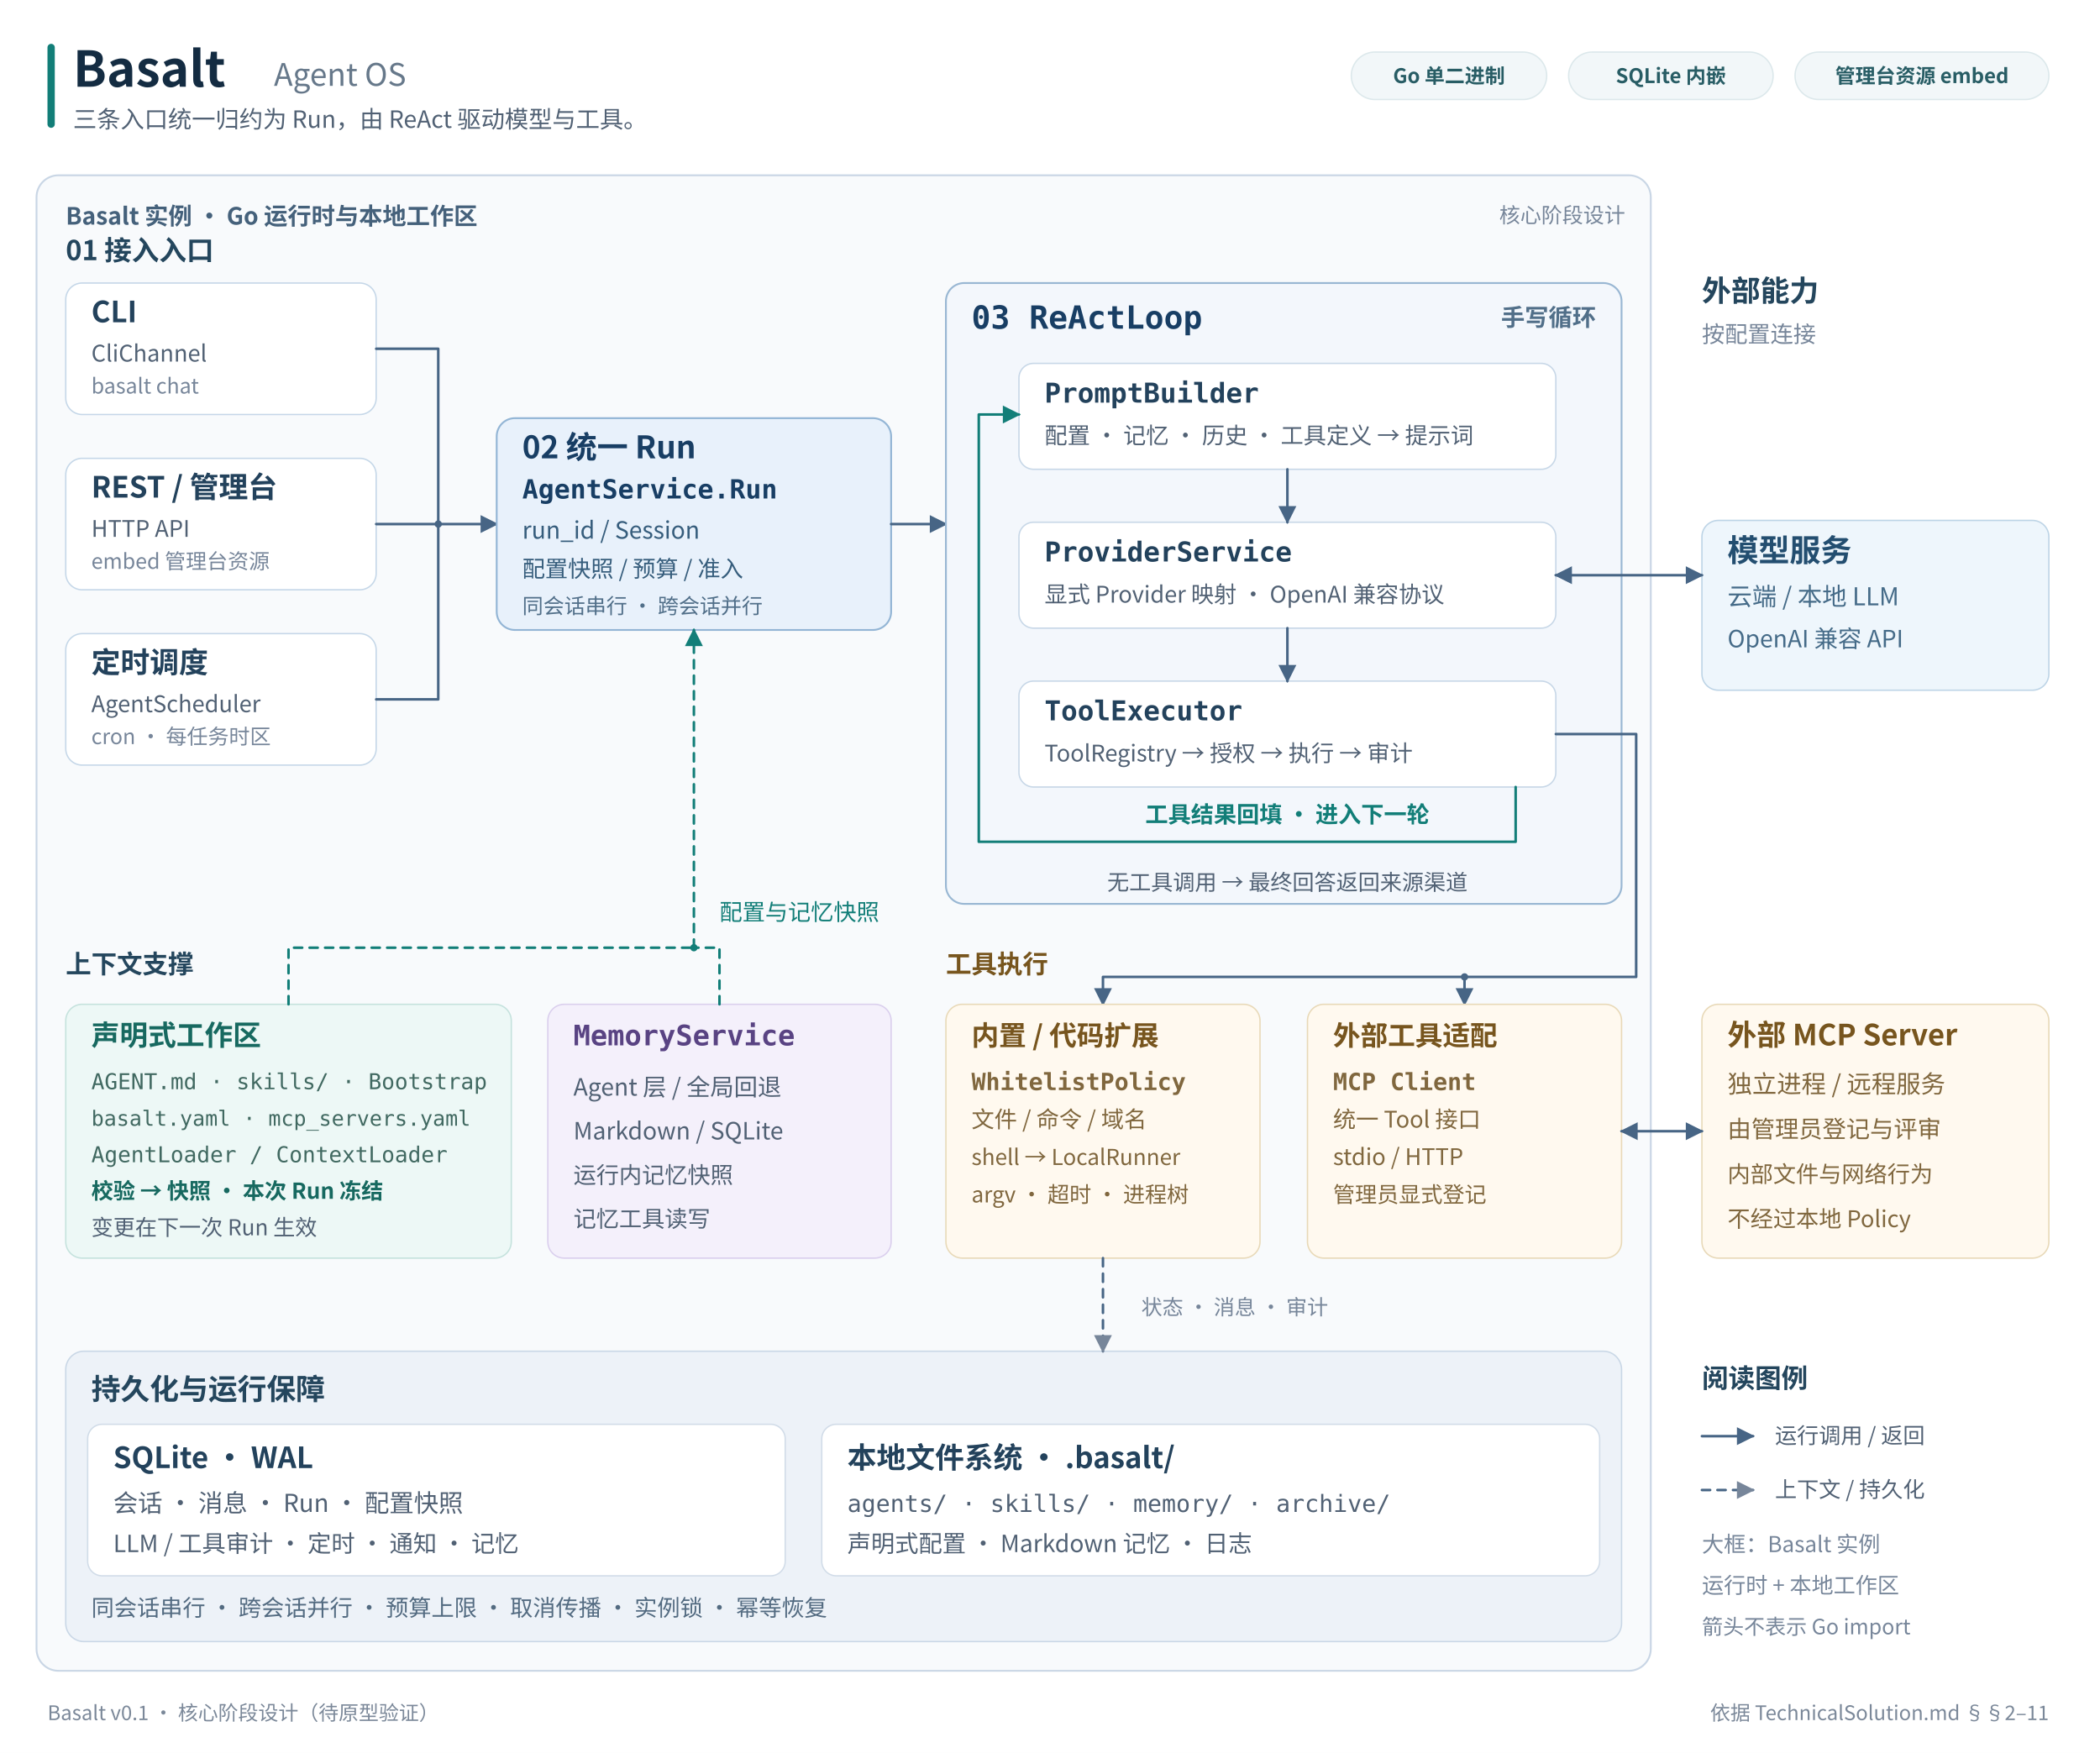
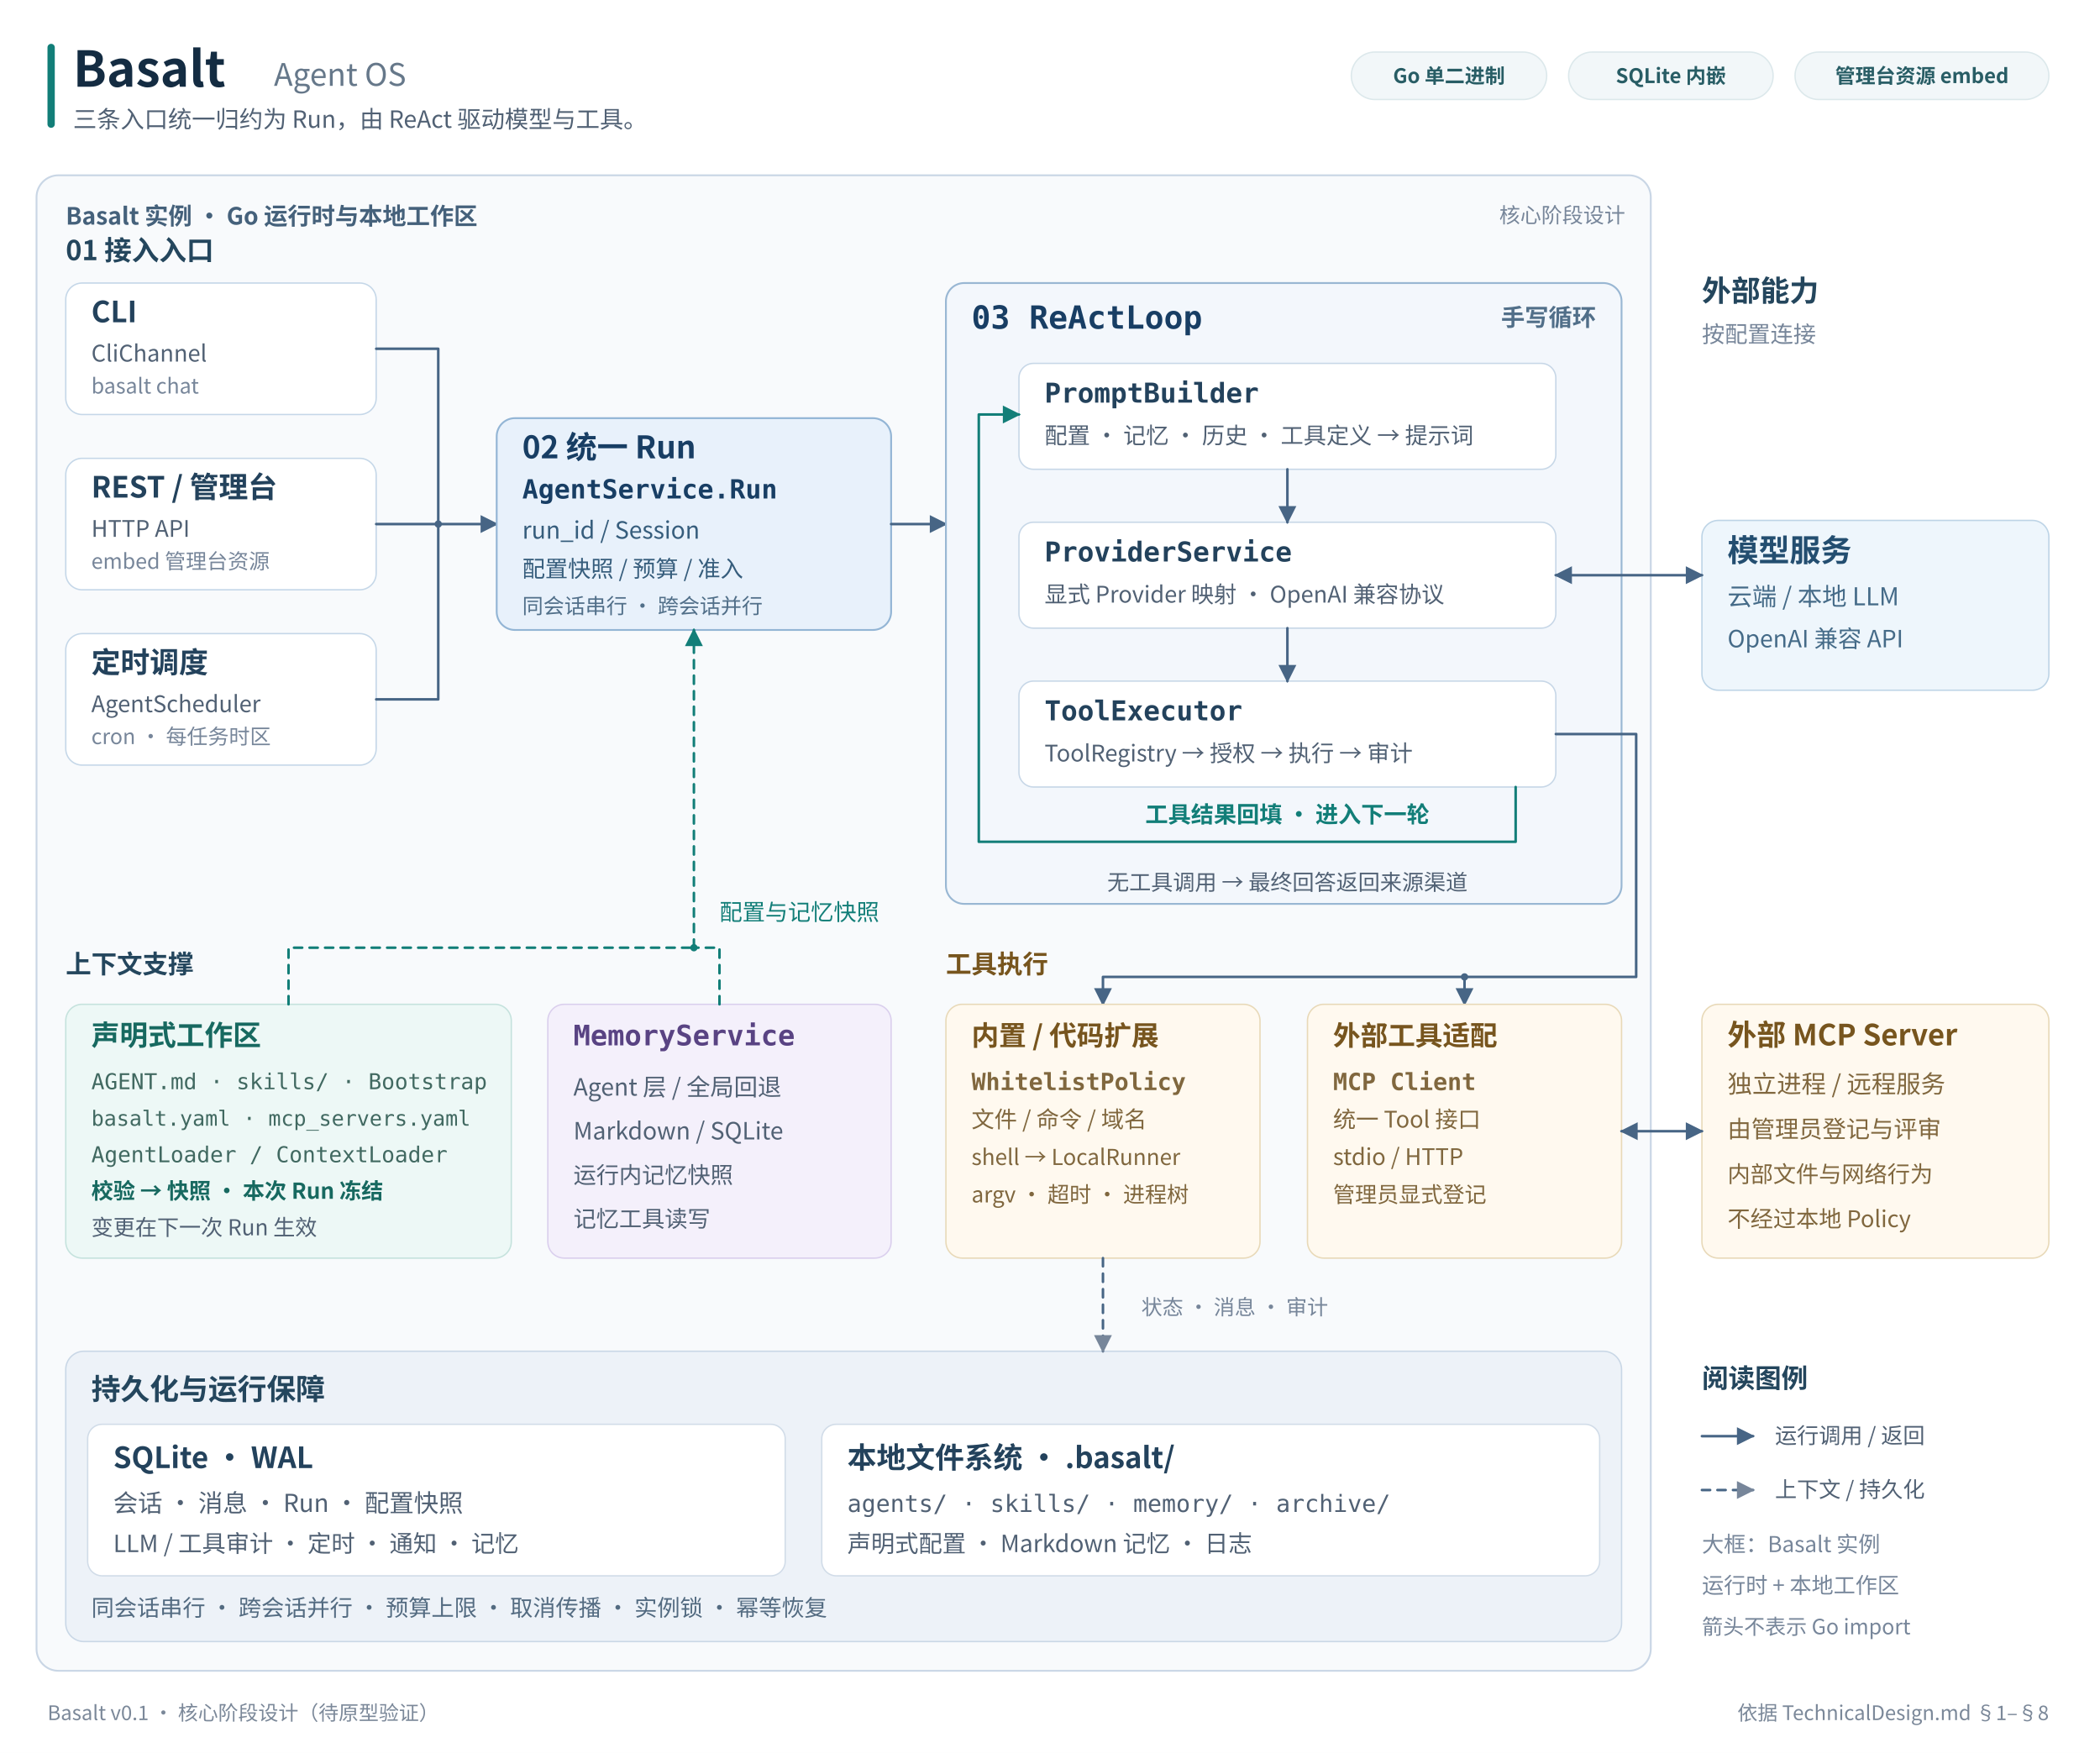
<svg xmlns="http://www.w3.org/2000/svg" width="2300" height="1920" viewBox="0 0 2300 1920" role="img" aria-labelledby="title desc">
  <defs>
    <marker id="arrow" viewBox="0 0 10 10" refX="9" refY="5" markerWidth="7" markerHeight="7" orient="auto-start-reverse">
      <path d="M 0 0 L 10 5 L 0 10 z" fill="#476585" />
    </marker>
    <marker id="arrow-muted" viewBox="0 0 10 10" refX="9" refY="5" markerWidth="7" markerHeight="7" orient="auto-start-reverse">
      <path d="M 0 0 L 10 5 L 0 10 z" fill="#77869a" />
    </marker>
    <marker id="arrow-teal" viewBox="0 0 10 10" refX="9" refY="5" markerWidth="7" markerHeight="7" orient="auto-start-reverse">
      <path d="M 0 0 L 10 5 L 0 10 z" fill="#127e78" />
    </marker>
  </defs>
  <style>text {font-family:"Microsoft YaHei","PingFang SC","Noto Sans CJK SC","Segoe UI",Arial,sans-serif;} .mono {font-family:Consolas,"SFMono-Regular",monospace;}</style>
  <rect x="0" y="0" width="2300" height="1920" rx="0" fill="#ffffff" stroke="none" stroke-width="1.5" />
  <rect x="52" y="48" width="8" height="92" rx="4" fill="#127e78" stroke="none" stroke-width="1.5" />
  <text x="80" y="95" font-size="54" fill="#142c42" font-weight="700">Basalt</text>
  <text x="300" y="94" font-size="34" fill="#66788a" font-weight="500">Agent OS</text>
  <text x="80" y="140" font-size="26" fill="#516174" font-weight="400">三条入口统一归约为 Run，由 ReAct 驱动模型与工具。</text>
  <rect x="1480" y="57" width="214" height="52" rx="26" fill="#f2f7f9" stroke="#dce8eb" stroke-width="1.5" />
  <text x="1587" y="91" font-size="22" fill="#285d65" font-weight="600" text-anchor="middle">Go 单二进制</text>
  <rect x="1718" y="57" width="224" height="52" rx="26" fill="#f2f7f9" stroke="#dce8eb" stroke-width="1.5" />
  <text x="1830" y="91" font-size="22" fill="#285d65" font-weight="600" text-anchor="middle">SQLite 内嵌</text>
  <rect x="1966" y="57" width="278" height="52" rx="26" fill="#f2f7f9" stroke="#dce8eb" stroke-width="1.5" />
  <text x="2105" y="91" font-size="22" fill="#285d65" font-weight="600" text-anchor="middle">管理台资源 embed</text>
  <g id="basalt-instance">
    <rect x="40" y="192" width="1768" height="1638" rx="24" fill="#f8fafc" stroke="#c9d6e5" stroke-width="2" />
    <text x="72" y="246" font-size="26" fill="#45617b" font-weight="600">Basalt 实例 · Go 运行时与本地工作区</text>
    <text x="1780" y="244" font-size="23" fill="#77869a" font-weight="400" text-anchor="end">核心阶段设计</text>
  </g>
  <g id="entrypoints">
    <text x="72" y="285" font-size="30" fill="#24465d" font-weight="700">01  接入入口</text>
    <rect x="72" y="310" width="340" height="144" rx="18" fill="#ffffff" stroke="#c5d7e8" stroke-width="1.5" />
    <text x="100" y="353" font-size="32" fill="#23425c" font-weight="700">CLI</text>
    <text x="100" y="396" font-size="25" fill="#516174" font-weight="400">CliChannel</text>
    <text x="100" y="431" font-size="23" fill="#77869a" font-weight="400">basalt chat</text>
    <rect x="72" y="502" width="340" height="144" rx="18" fill="#ffffff" stroke="#c5d7e8" stroke-width="1.5" />
    <text x="100" y="545" font-size="32" fill="#23425c" font-weight="700">REST / 管理台</text>
    <text x="100" y="588" font-size="25" fill="#516174" font-weight="400">HTTP API</text>
    <text x="100" y="623" font-size="23" fill="#77869a" font-weight="400">embed 管理台资源</text>
    <rect x="72" y="694" width="340" height="144" rx="18" fill="#ffffff" stroke="#c5d7e8" stroke-width="1.5" />
    <text x="100" y="737" font-size="32" fill="#23425c" font-weight="700">定时调度</text>
    <text x="100" y="780" font-size="25" fill="#516174" font-weight="400">AgentScheduler</text>
    <text x="100" y="815" font-size="23" fill="#77869a" font-weight="400">cron · 每任务时区</text>
    <path d="M 412 382 H 480 V 574" fill="none" stroke="#476585" stroke-width="2.8" stroke-linecap="round" stroke-linejoin="round" />
    <path d="M 412 766 H 480 V 574" fill="none" stroke="#476585" stroke-width="2.8" stroke-linecap="round" stroke-linejoin="round" />
    <path d="M 412 574 H 544" fill="none" stroke="#476585" stroke-width="2.8" stroke-linecap="round" stroke-linejoin="round" marker-end="url(#arrow)" />
    <circle cx="480" cy="574" r="4" fill="#476585" />
  </g>
  <g id="agent-service">
    <rect x="544" y="458" width="432" height="232" rx="20" fill="#e8f1fb" stroke="#93b5d5" stroke-width="2" />
    <text x="572" y="502" font-size="34" fill="#183e64" font-weight="700">02  统一 Run</text>
    <text x="572" y="546" font-size="29" fill="#183e64" font-weight="600" class="mono">AgentService.Run</text>
    <text x="572" y="590" font-size="26" fill="#365d7c" font-weight="400">run_id / Session</text>
    <text x="572" y="632" font-size="25" fill="#365d7c" font-weight="400">配置快照 / 预算 / 准入</text>
    <text x="572" y="672" font-size="23" fill="#516f89" font-weight="400">同会话串行 · 跨会话并行</text>
    <path d="M 976 574 H 1036" fill="none" stroke="#476585" stroke-width="2.8" stroke-linecap="round" stroke-linejoin="round" marker-end="url(#arrow)" />
  </g>
  <g id="react-loop">
    <rect x="1036" y="310" width="740" height="680" rx="20" fill="#f3f7fc" stroke="#99b7d3" stroke-width="2" />
    <text x="1064" y="360" font-size="35" fill="#183e64" font-weight="700" class="mono">03  ReActLoop</text>
    <text x="1748" y="357" font-size="26" fill="#516f89" font-weight="600" text-anchor="end">手写循环</text>
    <rect x="1116" y="398" width="588" height="116" rx="16" fill="#ffffff" stroke="#c7d7e7" stroke-width="1.5" />
    <text x="1144" y="441" font-size="30" fill="#23425c" font-weight="700" class="mono">PromptBuilder</text>
    <text x="1144" y="486" font-size="25" fill="#516174" font-weight="400">配置 · 记忆 · 历史 · 工具定义 → 提示词</text>
    <rect x="1116" y="572" width="588" height="116" rx="16" fill="#ffffff" stroke="#c7d7e7" stroke-width="1.5" />
    <text x="1144" y="615" font-size="30" fill="#23425c" font-weight="700" class="mono">ProviderService</text>
    <text x="1144" y="660" font-size="25" fill="#516174" font-weight="400">显式 Provider 映射 · OpenAI 兼容协议</text>
    <rect x="1116" y="746" width="588" height="116" rx="16" fill="#ffffff" stroke="#c7d7e7" stroke-width="1.5" />
    <text x="1144" y="789" font-size="30" fill="#23425c" font-weight="700" class="mono">ToolExecutor</text>
    <text x="1144" y="834" font-size="25" fill="#516174" font-weight="400">ToolRegistry → 授权 → 执行 → 审计</text>
    <path d="M 1410 514 V 572" fill="none" stroke="#476585" stroke-width="2.8" stroke-linecap="round" stroke-linejoin="round" marker-end="url(#arrow)" />
    <path d="M 1410 688 V 746" fill="none" stroke="#476585" stroke-width="2.8" stroke-linecap="round" stroke-linejoin="round" marker-end="url(#arrow)" />
    <path d="M 1660 862 V 922 H 1072 V 454 H 1116" fill="none" stroke="#127e78" stroke-width="2.8" stroke-linecap="round" stroke-linejoin="round" marker-end="url(#arrow-teal)" />
    <text x="1410" y="901" font-size="25" fill="#127e78" font-weight="600" text-anchor="middle">工具结果回填 · 进入下一轮</text>
    <text x="1410" y="975" font-size="24" fill="#516174" font-weight="400" text-anchor="middle">无工具调用 → 最终回答返回来源渠道</text>
  </g>
  <g id="context-support">
    <text x="72" y="1066" font-size="28" fill="#24465d" font-weight="700">上下文支撑</text>
    <rect x="72" y="1100" width="488" height="278" rx="18" fill="#edf8f6" stroke="#c5e2dd" stroke-width="1.5" />
    <text x="100" y="1145" font-size="31" fill="#176960" font-weight="700">声明式工作区</text>
    <text x="100" y="1193" font-size="24" fill="#416961" font-weight="500" class="mono">AGENT.md · skills/ · Bootstrap</text>
    <text x="100" y="1233" font-size="23" fill="#416961" font-weight="400" class="mono">basalt.yaml · mcp_servers.yaml</text>
    <text x="100" y="1273" font-size="24" fill="#416961" font-weight="500" class="mono">AgentLoader / ContextLoader</text>
    <text x="100" y="1313" font-size="24" fill="#176960" font-weight="600">校验 → 快照 · 本次 Run 冻结</text>
    <text x="100" y="1353" font-size="24" fill="#516174" font-weight="400">变更在下一次 Run 生效</text>
    <rect x="600" y="1100" width="376" height="278" rx="18" fill="#f4f0fb" stroke="#dacfed" stroke-width="1.5" />
    <text x="628" y="1145" font-size="31" fill="#594383" font-weight="600" class="mono">MemoryService</text>
    <text x="628" y="1200" font-size="26" fill="#516174" font-weight="400">Agent 层 / 全局回退</text>
    <text x="628" y="1248" font-size="26" fill="#516174" font-weight="400">Markdown / SQLite</text>
    <text x="628" y="1296" font-size="25" fill="#516174" font-weight="400">运行内记忆快照</text>
    <text x="628" y="1344" font-size="25" fill="#516174" font-weight="400">记忆工具读写</text>
    <path d="M 316 1100 V 1038 H 760" fill="none" stroke="#127e78" stroke-width="2.8" stroke-linecap="round" stroke-linejoin="round" stroke-dasharray="9 8" />
    <path d="M 788 1100 V 1038 H 760" fill="none" stroke="#127e78" stroke-width="2.8" stroke-linecap="round" stroke-linejoin="round" stroke-dasharray="9 8" />
    <path d="M 760 1038 V 690" fill="none" stroke="#127e78" stroke-width="2.8" stroke-linecap="round" stroke-linejoin="round" stroke-dasharray="9 8" marker-end="url(#arrow-teal)" />
    <circle cx="760" cy="1038" r="4" fill="#127e78" />
    <text x="788" y="1008" font-size="25" fill="#127e78" font-weight="500">配置与记忆快照</text>
  </g>
  <g id="tool-dispatch">
    <text x="1036" y="1066" font-size="28" fill="#77551e" font-weight="700">工具执行</text>
    <path d="M 1704 804 H 1792 V 1070 H 1208 V 1100" fill="none" stroke="#476585" stroke-width="2.8" stroke-linecap="round" stroke-linejoin="round" marker-end="url(#arrow)" />
    <path d="M 1604 1070 V 1100" fill="none" stroke="#476585" stroke-width="2.8" stroke-linecap="round" stroke-linejoin="round" marker-end="url(#arrow)" />
    <circle cx="1604" cy="1070" r="4" fill="#476585" />
    <rect x="1036" y="1100" width="344" height="278" rx="18" fill="#fff9ef" stroke="#e8d9b8" stroke-width="1.5" />
    <text x="1064" y="1145" font-size="30" fill="#77551e" font-weight="700">内置 / 代码扩展</text>
    <text x="1064" y="1194" font-size="26" fill="#80673e" font-weight="600" class="mono">WhitelistPolicy</text>
    <text x="1064" y="1235" font-size="25" fill="#80673e" font-weight="400">文件 / 命令 / 域名</text>
    <text x="1064" y="1276" font-size="24" fill="#80673e" font-weight="400">shell → LocalRunner</text>
    <text x="1064" y="1317" font-size="24" fill="#80673e" font-weight="400">argv · 超时 · 进程树</text>
    <rect x="1432" y="1100" width="344" height="278" rx="18" fill="#fff9ef" stroke="#e8d9b8" stroke-width="1.5" />
    <text x="1460" y="1145" font-size="30" fill="#77551e" font-weight="700">外部工具适配</text>
    <text x="1460" y="1194" font-size="26" fill="#80673e" font-weight="600" class="mono">MCP Client</text>
    <text x="1460" y="1235" font-size="25" fill="#80673e" font-weight="400">统一 Tool 接口</text>
    <text x="1460" y="1276" font-size="25" fill="#80673e" font-weight="400">stdio / HTTP</text>
    <text x="1460" y="1317" font-size="24" fill="#80673e" font-weight="400">管理员显式登记</text>
  </g>
  <g id="external-connections">
    <text x="1864" y="330" font-size="32" fill="#24465d" font-weight="700">外部能力</text>
    <text x="1864" y="375" font-size="25" fill="#77869a" font-weight="400">按配置连接</text>
    <rect x="1864" y="570" width="380" height="186" rx="18" fill="#eef6fc" stroke="#bdd4e6" stroke-width="1.5" />
    <text x="1892" y="615" font-size="34" fill="#234e70" font-weight="700">模型服务</text>
    <text x="1892" y="663" font-size="27" fill="#456b88" font-weight="400">云端 / 本地 LLM</text>
    <text x="1892" y="709" font-size="26" fill="#456b88" font-weight="400">OpenAI 兼容 API</text>
    <path d="M 1704 630 H 1864" fill="none" stroke="#476585" stroke-width="2.8" stroke-linecap="round" stroke-linejoin="round" marker-end="url(#arrow)" marker-start="url(#arrow)" />
    <rect x="1864" y="1100" width="380" height="278" rx="18" fill="#fff9ef" stroke="#e8d9b8" stroke-width="1.5" />
    <text x="1892" y="1145" font-size="32" fill="#77551e" font-weight="700">外部 MCP Server</text>
    <text x="1892" y="1197" font-size="27" fill="#80673e" font-weight="400">独立进程 / 远程服务</text>
    <text x="1892" y="1246" font-size="26" fill="#80673e" font-weight="400">由管理员登记与评审</text>
    <text x="1892" y="1295" font-size="25" fill="#80673e" font-weight="400">内部文件与网络行为</text>
    <text x="1892" y="1344" font-size="25" fill="#80673e" font-weight="400">不经过本地 Policy</text>
    <path d="M 1776 1239 H 1864" fill="none" stroke="#476585" stroke-width="2.8" stroke-linecap="round" stroke-linejoin="round" marker-end="url(#arrow)" marker-start="url(#arrow)" />
  </g>
  <g id="persistence">
    <rect x="72" y="1480" width="1704" height="318" rx="20" fill="#edf2f8" stroke="#c9d7e6" stroke-width="1.5" />
    <text x="100" y="1533" font-size="32" fill="#24465d" font-weight="700">持久化与运行保障</text>
    <rect x="96" y="1560" width="764" height="166" rx="16" fill="#ffffff" stroke="#d1dce8" stroke-width="1.5" />
    <text x="124" y="1608" font-size="32" fill="#23425c" font-weight="700">SQLite · WAL</text>
    <text x="124" y="1656" font-size="27" fill="#516174" font-weight="400">会话 · 消息 · Run · 配置快照</text>
    <text x="124" y="1700" font-size="26" fill="#516174" font-weight="400">LLM / 工具审计 · 定时 · 通知 · 记忆</text>
    <rect x="900" y="1560" width="852" height="166" rx="16" fill="#ffffff" stroke="#d1dce8" stroke-width="1.5" />
    <text x="928" y="1608" font-size="32" fill="#23425c" font-weight="700">本地文件系统 · .basalt/</text>
    <text x="928" y="1656" font-size="26" fill="#516174" font-weight="400" class="mono">agents/ · skills/ · memory/ · archive/</text>
    <text x="928" y="1700" font-size="26" fill="#516174" font-weight="400">声明式配置 · Markdown 记忆 · 日志</text>
    <text x="100" y="1770" font-size="25" fill="#536b81" font-weight="400">同会话串行 · 跨会话并行 · 预算上限 · 取消传播 · 实例锁 · 幂等恢复</text>
    <path d="M 1208 1378 V 1480" fill="none" stroke="#476585" stroke-width="2.8" stroke-linecap="round" stroke-linejoin="round" stroke-dasharray="9 8" marker-end="url(#arrow-muted)" />
    <text x="1250" y="1440" font-size="23" fill="#77869a" font-weight="400">状态 · 消息 · 审计</text>
  </g>
  <g id="legend">
    <text x="1864" y="1520" font-size="29" fill="#24465d" font-weight="600">阅读图例</text>
    <path d="M 1864 1573 H 1920" fill="none" stroke="#476585" stroke-width="2.8" stroke-linecap="round" stroke-linejoin="round" marker-end="url(#arrow)" />
    <text x="1944" y="1581" font-size="24" fill="#516174" font-weight="400">运行调用 / 返回</text>
    <path d="M 1864 1632 H 1920" fill="none" stroke="#476585" stroke-width="2.8" stroke-linecap="round" stroke-linejoin="round" stroke-dasharray="9 8" marker-end="url(#arrow-muted)" />
    <text x="1944" y="1640" font-size="24" fill="#516174" font-weight="400">上下文 / 持久化</text>
    <text x="1864" y="1700" font-size="24" fill="#77869a" font-weight="400">大框：Basalt 实例</text>
    <text x="1864" y="1745" font-size="24" fill="#77869a" font-weight="400">运行时 + 本地工作区</text>
    <text x="1864" y="1790" font-size="23" fill="#77869a" font-weight="400">箭头不表示 Go import</text>
  </g>
  <text x="52" y="1884" font-size="22" fill="#7b8899" font-weight="400">Basalt v0.1 · 核心阶段设计（待原型验证）</text>
-   <text x="2244" y="1884" font-size="22" fill="#7b8899" font-weight="400" text-anchor="end">依据 TechnicalSolution.md §§2–11</text>
+   <text x="2244" y="1884" font-size="22" fill="#7b8899" font-weight="400" text-anchor="end">依据 TechnicalDesign.md §1–§8</text>
</svg>
